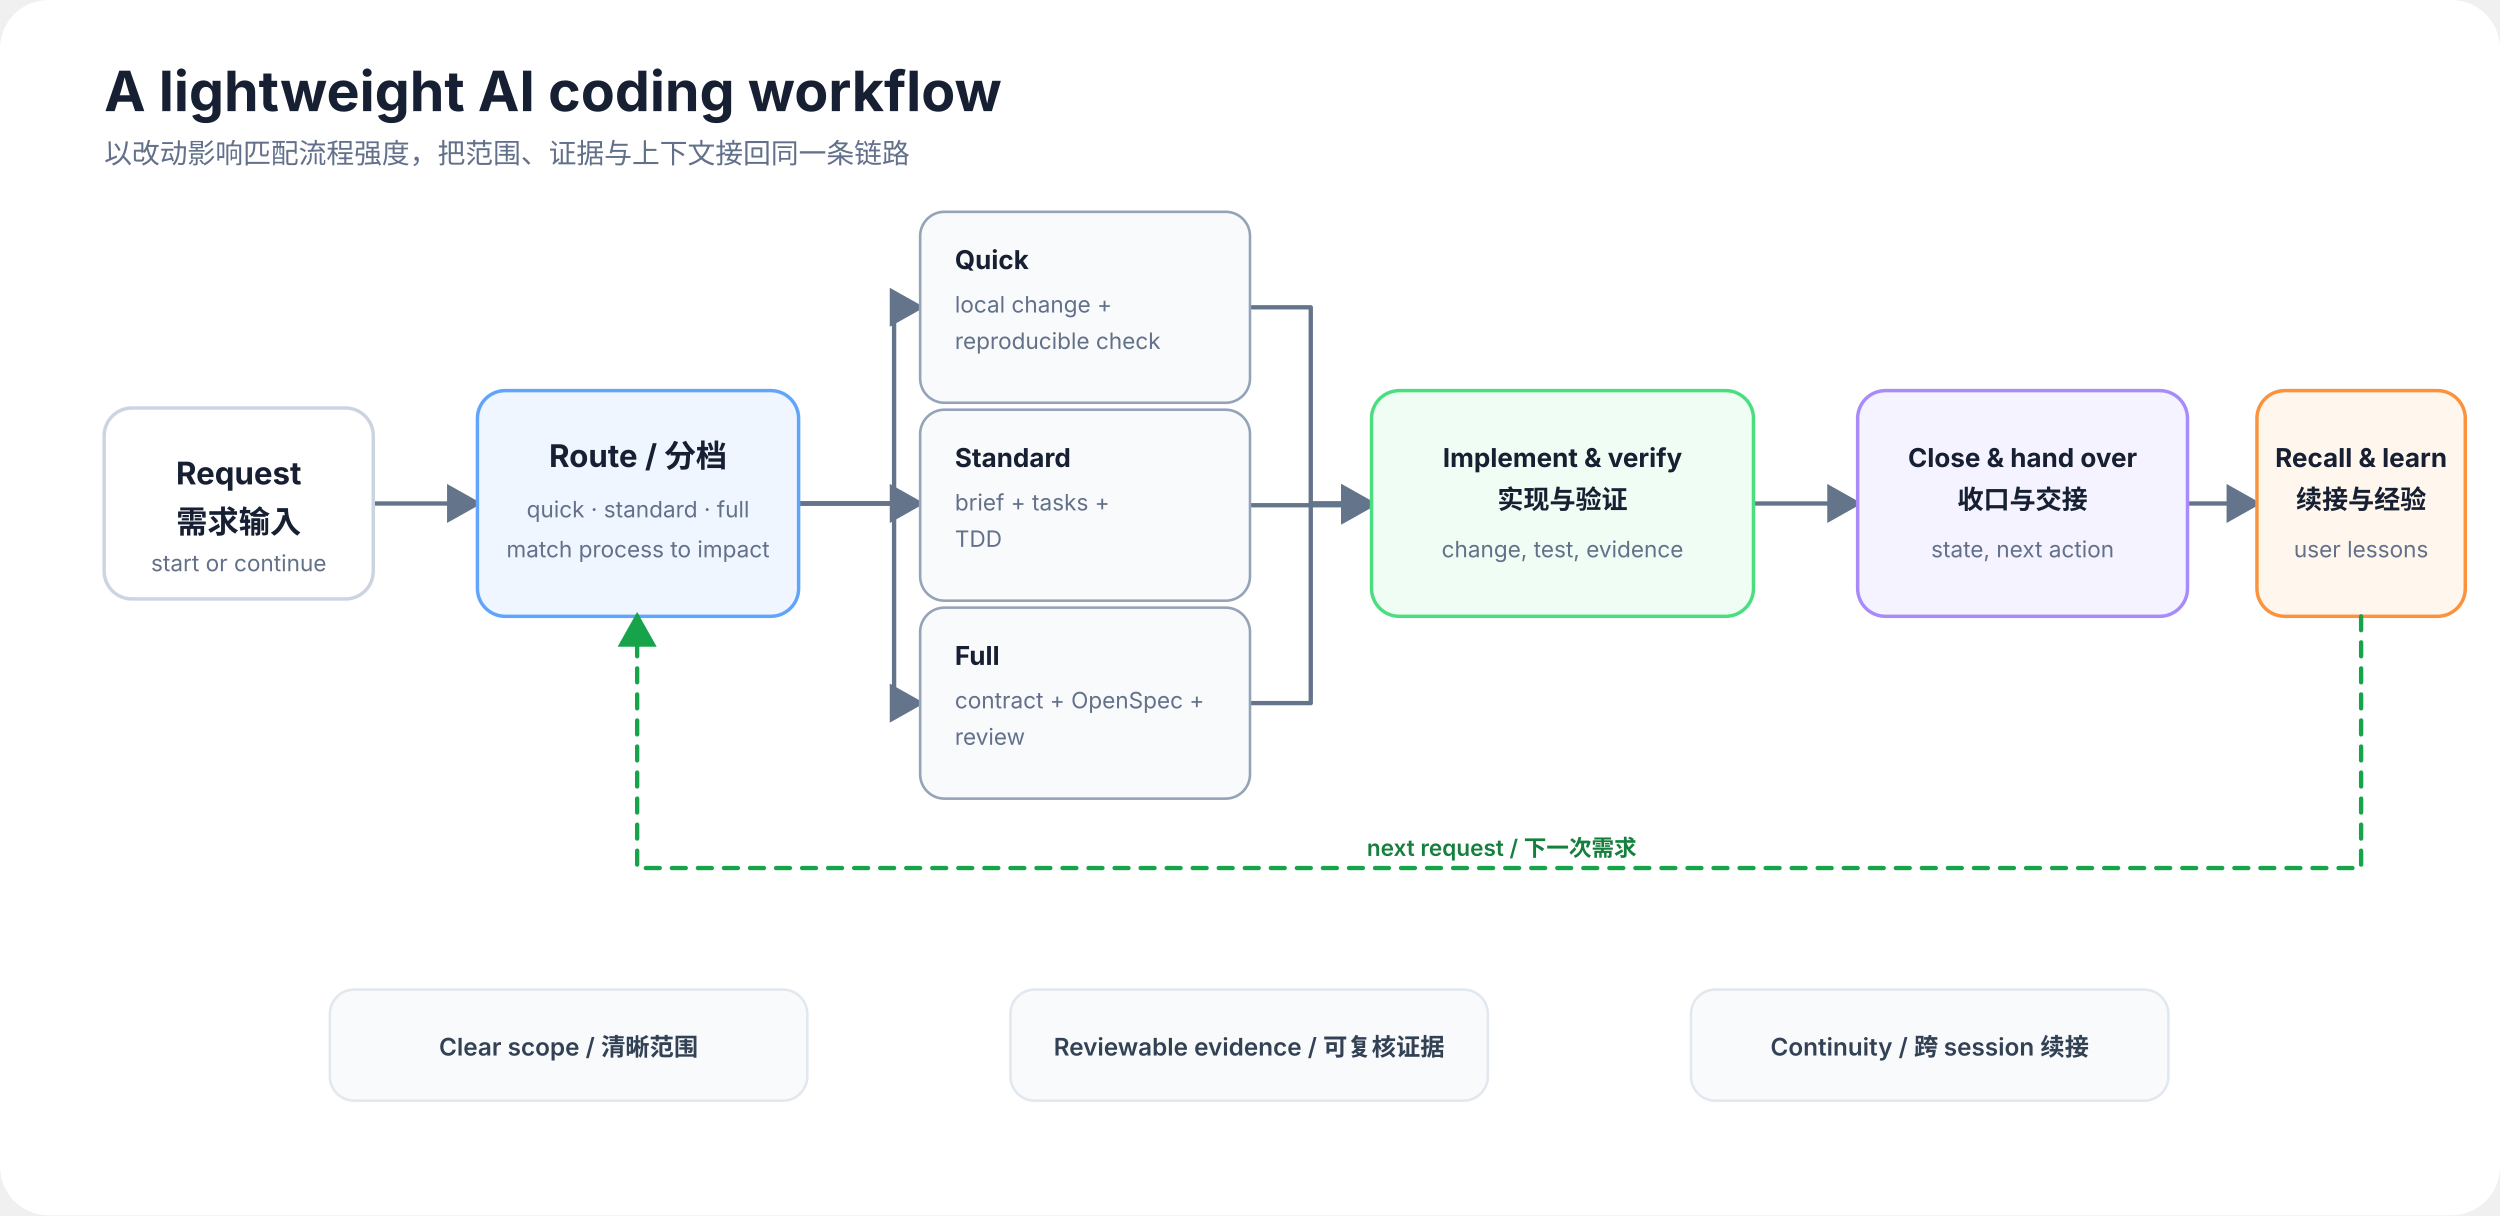
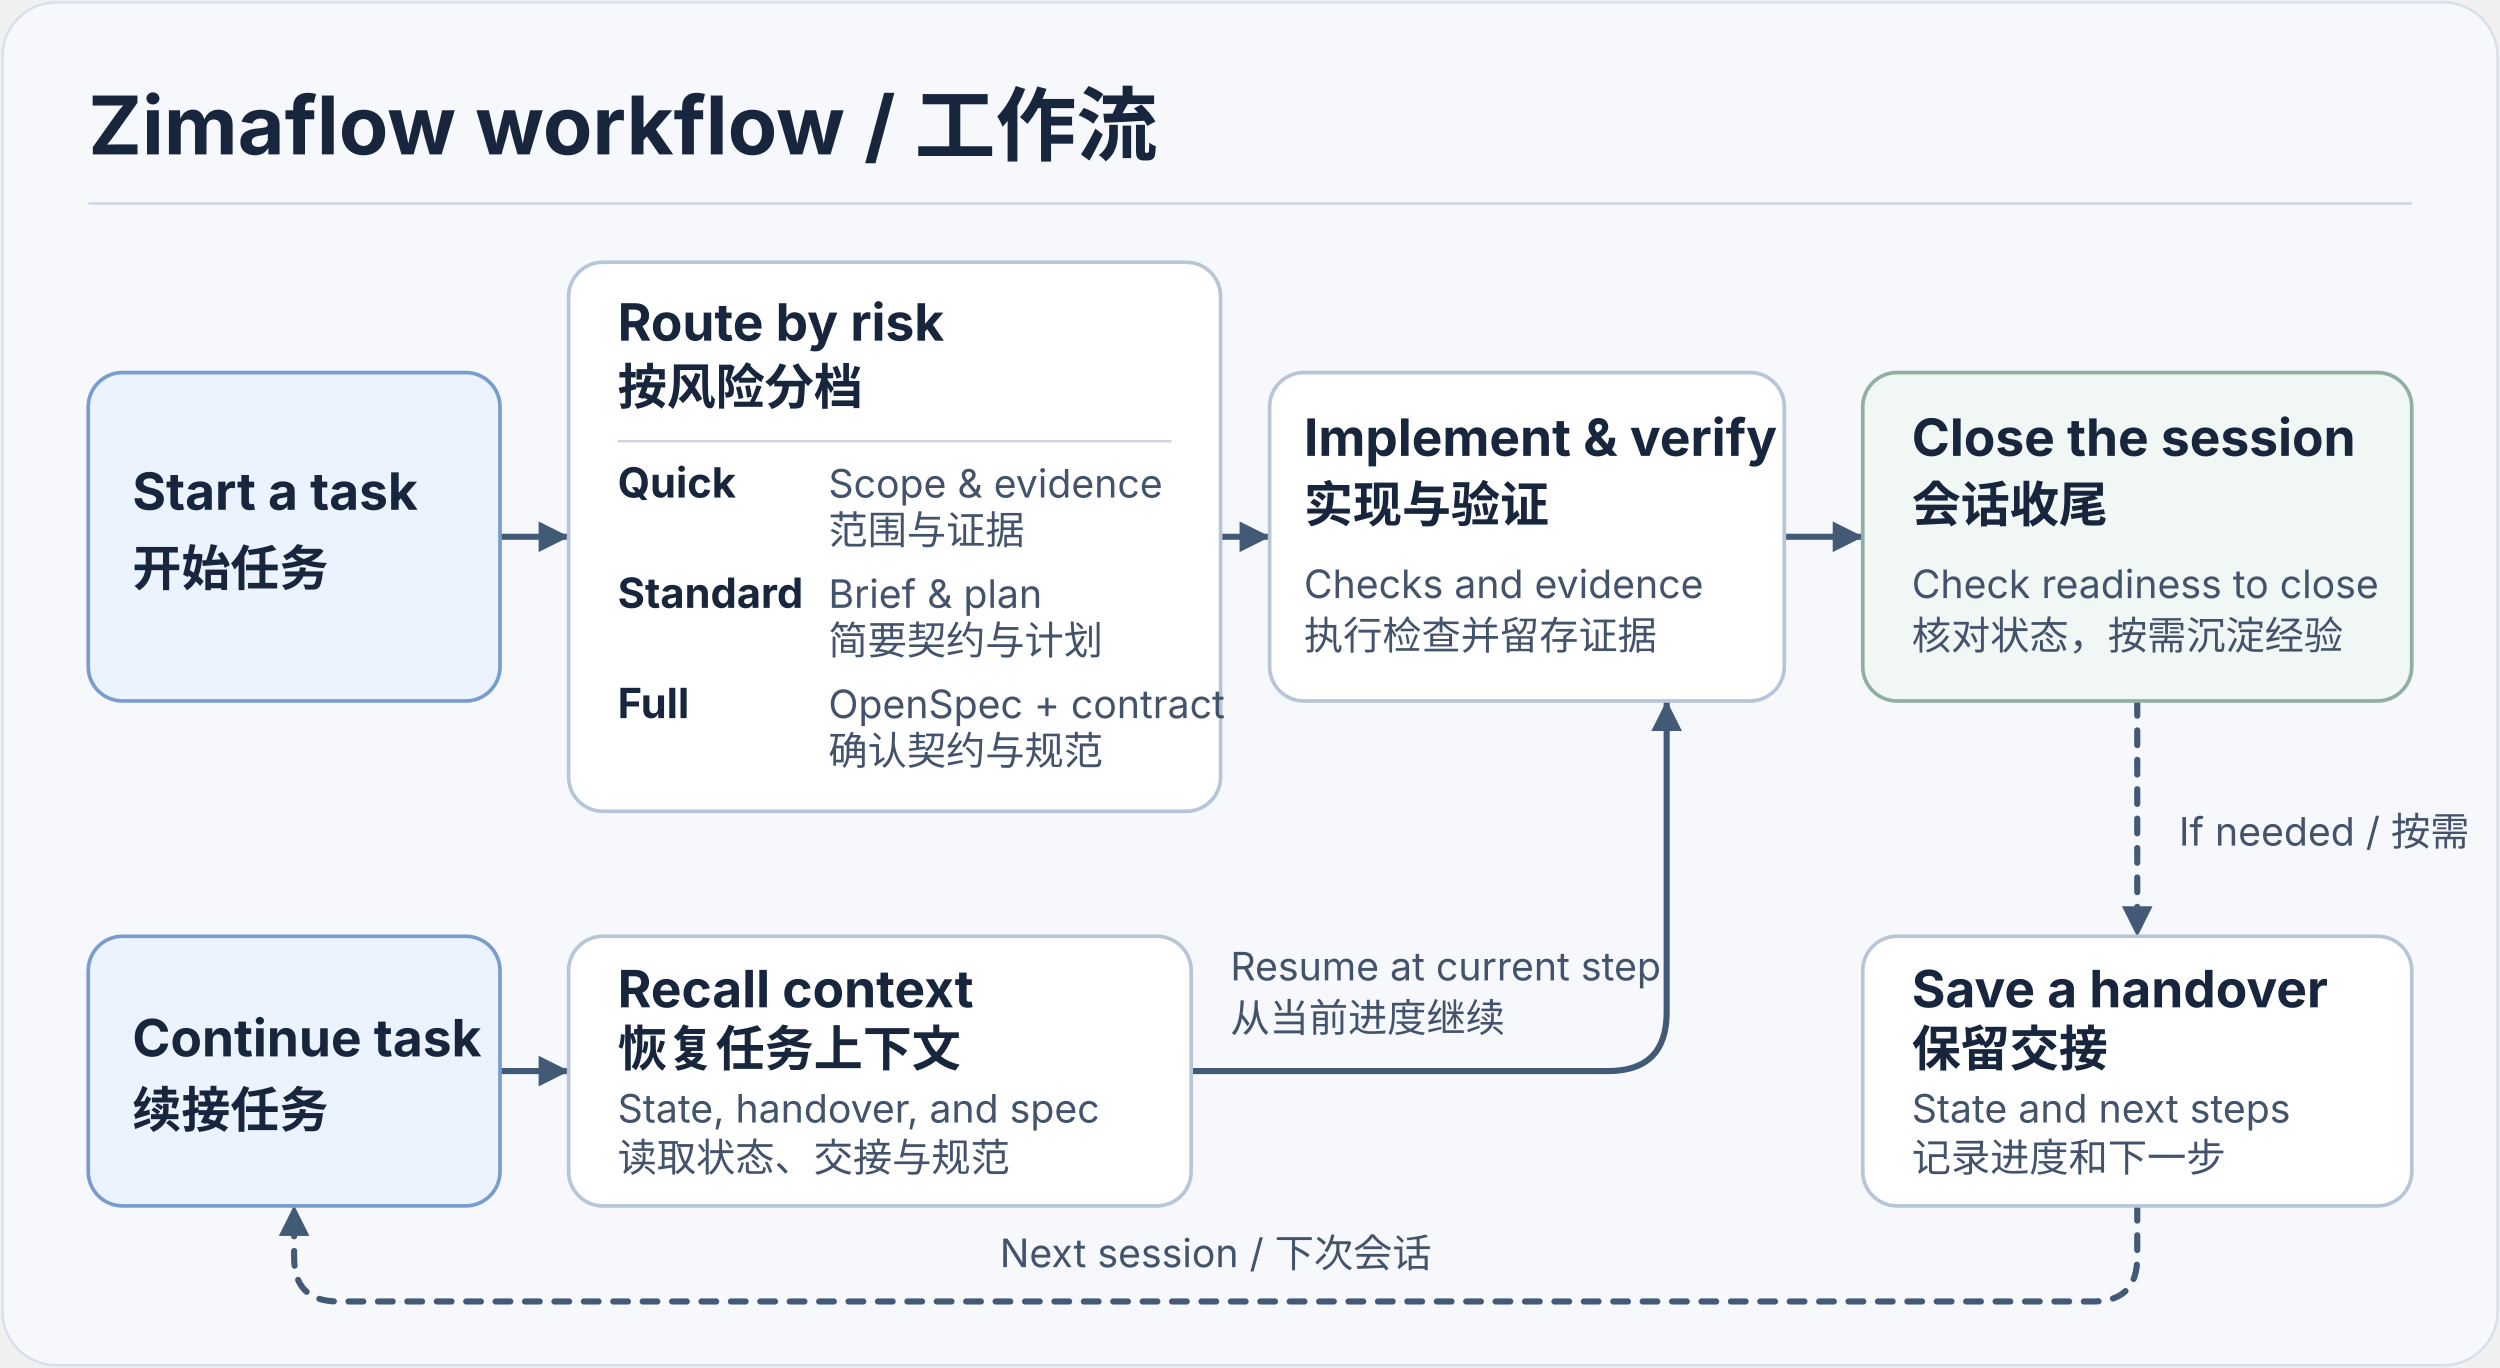
- <svg xmlns="http://www.w3.org/2000/svg" viewBox="0 0 1440 700" role="img" aria-labelledby="title desc">
+ <svg xmlns="http://www.w3.org/2000/svg" viewBox="0 0 1020 558" role="img" aria-labelledby="zimaflow-workflow-title zimaflow-workflow-desc">
  <style>
-     .title { fill: #172033; font: 700 32px -apple-system, BlinkMacSystemFont, "Segoe UI", sans-serif; }
-     .subtitle { fill: #62708a; font: 400 16px -apple-system, BlinkMacSystemFont, "Segoe UI", sans-serif; }
-     .node { fill: #ffffff; stroke: #cbd5e1; stroke-width: 2; }
-     .route { fill: #eff6ff; stroke: #60a5fa; }
-     .implement { fill: #f0fdf4; stroke: #4ade80; }
-     .close { fill: #f5f3ff; stroke: #a78bfa; }
-     .recall { fill: #fff7ed; stroke: #fb923c; }
-     .mode { fill: #f8fafc; stroke: #94a3b8; stroke-width: 1.5; }
-     .label { fill: #172033; font: 700 18px -apple-system, BlinkMacSystemFont, "Segoe UI", sans-serif; }
-     .label-small { fill: #172033; font: 700 15px -apple-system, BlinkMacSystemFont, "Segoe UI", sans-serif; }
-     .detail { fill: #62708a; font: 400 13px -apple-system, BlinkMacSystemFont, "Segoe UI", sans-serif; }
-     .edge { fill: none; stroke: #64748b; stroke-width: 2.5; stroke-linecap: round; stroke-linejoin: round; marker-end: url(#arrow); }
-     .feedback { fill: none; stroke: #16a34a; stroke-width: 2.5; stroke-dasharray: 8 7; stroke-linecap: round; stroke-linejoin: round; marker-end: url(#feedback-arrow); }
-     .feedback-label { fill: #15803d; font: 600 13px -apple-system, BlinkMacSystemFont, "Segoe UI", sans-serif; }
-     .outcome { fill: #f8fafc; stroke: #e2e8f0; stroke-width: 1.5; }
-     .outcome-label { fill: #334155; font: 600 14px -apple-system, BlinkMacSystemFont, "Segoe UI", sans-serif; }
+     text { font-family: -apple-system, BlinkMacSystemFont, "Segoe UI", "PingFang SC", "Microsoft YaHei", sans-serif; fill: #17263d; }
+     .heading { font-size: 33px; font-weight: 700; }
+     .node-title { font-size: 21px; font-weight: 700; }
+     .node-zh { font-size: 20px; font-weight: 600; }
+     .detail { font-size: 16px; fill: #43536c; }
+     .mode { font-size: 17px; font-weight: 700; }
+     .card { fill: #fff; stroke: #b6c5d8; stroke-width: 1.5; }
+     .entry { fill: #ebf3ff; stroke: #789cce; }
+     .close { fill: #f0f7f4; stroke: #8eafa1; }
+     .divider { stroke: #cad5e3; stroke-width: 1; }
+     .arrow { fill: none; stroke: #425a76; stroke-width: 2.5; stroke-linecap: round; stroke-linejoin: round; marker-end: url(#zimaflow-workflow-arrow); }
+     .conditional { stroke-dasharray: 6 6; }
  </style>
  <defs>
-     <marker id="arrow" markerWidth="9" markerHeight="9" refX="7" refY="4.5" orient="auto">
-       <path d="M 0 0 L 8 4.5 L 0 9 z" fill="#64748b" />
-     </marker>
-     <marker id="feedback-arrow" markerWidth="9" markerHeight="9" refX="7" refY="4.5" orient="auto">
-       <path d="M 0 0 L 8 4.5 L 0 9 z" fill="#16a34a" />
+     <marker id="zimaflow-workflow-arrow" viewBox="0 0 10 10" refX="9" refY="5" markerWidth="5" markerHeight="5" orient="auto">
+       <path d="M 0 0 L 10 5 L 0 10 Z" fill="#425a76" />
    </marker>
  </defs>
-   <rect width="1440" height="700" rx="28" fill="#ffffff" />
-   <text class="title" x="60" y="64">A lightweight AI coding workflow</text>
-   <text class="subtitle" x="60" y="94">以改动影响匹配流程强度，把范围、证据与上下文接回同一条链路</text>
-   <path class="edge" d="M 215 290 H 275" />
-   <path class="edge" d="M 460 290 H 515 V 177 H 530" />
-   <path class="edge" d="M 460 290 H 530" />
-   <path class="edge" d="M 460 290 H 515 V 405 H 530" />
-   <path class="edge" d="M 720 177 H 755 V 290 H 790" />
-   <path class="edge" d="M 720 291 H 790" />
-   <path class="edge" d="M 720 405 H 755 V 290 H 790" />
-   <path class="edge" d="M 1010 290 H 1070" />
-   <path class="edge" d="M 1260 290 H 1300" />
-   <rect class="node" x="60" y="235" width="155" height="110" rx="16" />
-   <text class="label" x="137.5" y="279" text-anchor="middle">Request</text>
-   <text class="label" x="137.5" y="307" text-anchor="middle">需求输入</text>
-   <text class="detail" x="137.5" y="329" text-anchor="middle">start or continue</text>
-   <rect class="node route" x="275" y="225" width="185" height="130" rx="16" />
-   <text class="label" x="367.5" y="269" text-anchor="middle">Route / 分档</text>
-   <text class="detail" x="367.5" y="298" text-anchor="middle">quick · standard · full</text>
-   <text class="detail" x="367.5" y="321" text-anchor="middle">match process to impact</text>
-   <rect class="mode" x="530" y="122" width="190" height="110" rx="14" />
-   <text class="label-small" x="550" y="155">Quick</text>
-   <text class="detail" x="550" y="180">local change +</text>
-   <text class="detail" x="550" y="201">reproducible check</text>
-   <rect class="mode" x="530" y="236" width="190" height="110" rx="14" />
-   <text class="label-small" x="550" y="269">Standard</text>
-   <text class="detail" x="550" y="294">brief + tasks +</text>
-   <text class="detail" x="550" y="315">TDD</text>
-   <rect class="mode" x="530" y="350" width="190" height="110" rx="14" />
-   <text class="label-small" x="550" y="383">Full</text>
-   <text class="detail" x="550" y="408">contract + OpenSpec +</text>
-   <text class="detail" x="550" y="429">review</text>
-   <rect class="node implement" x="790" y="225" width="220" height="130" rx="16" />
-   <text class="label-small" x="900" y="269" text-anchor="middle">Implement &amp; verify</text>
-   <text class="label-small" x="900" y="293" text-anchor="middle">实现与验证</text>
-   <text class="detail" x="900" y="321" text-anchor="middle">change, test, evidence</text>
-   <rect class="node close" x="1070" y="225" width="190" height="130" rx="16" />
-   <text class="label-small" x="1165" y="269" text-anchor="middle">Close &amp; hand over</text>
-   <text class="label-small" x="1165" y="293" text-anchor="middle">收口与交接</text>
-   <text class="detail" x="1165" y="321" text-anchor="middle">state, next action</text>
-   <g aria-label="Recall and learn">
-     <rect class="node recall" x="1300" y="225" width="120" height="130" rx="16" />
-     <text class="label-small" x="1360" y="269" text-anchor="middle">Recall &amp; learn</text>
-     <text class="label-small" x="1360" y="293" text-anchor="middle">续接与经验</text>
-     <text class="detail" x="1360" y="321" text-anchor="middle">user lessons</text>
-   </g>
-   <path class="feedback" d="M 1360 355 V 500 H 367 V 355" />
-   <text class="feedback-label" x="865" y="493" text-anchor="middle">next request / 下一次需求</text>
-   <rect class="outcome" x="190" y="570" width="275" height="64" rx="14" />
-   <text class="outcome-label" x="327.5" y="608" text-anchor="middle">Clear scope / 清晰范围</text>
-   <rect class="outcome" x="582" y="570" width="275" height="64" rx="14" />
-   <text class="outcome-label" x="719.5" y="608" text-anchor="middle">Reviewable evidence / 可复核证据</text>
-   <rect class="outcome" x="974" y="570" width="275" height="64" rx="14" />
-   <text class="outcome-label" x="1111.5" y="608" text-anchor="middle">Continuity / 跨 session 续接</text>
+   <rect x="1" y="1" width="1018" height="556" rx="22" fill="#f6f8fc" stroke="#d6dfeb" />
+   <text class="heading" x="36" y="63">Zimaflow workflow / 工作流</text>
+   <line class="divider" x1="36" y1="83" x2="984" y2="83" />
+   <path class="arrow" d="M 204 219 H 231" />
+   <path class="arrow" d="M 498 219 H 517" />
+   <path class="arrow" d="M 728 219 H 759" />
+   <path class="arrow" d="M 204 437 H 231" />
+   <path class="arrow" d="M 486 437 H 656 Q 680 437 680 413 V 287" />
+   <path class="arrow conditional" d="M 872 286 V 381" />
+   <path class="arrow conditional" d="M 872 492 V 513 Q 872 531 854 531 H 138 Q 120 531 120 513 V 493" />
+   <rect class="card entry" x="36" y="152" width="168" height="134" rx="14" />
+   <text class="node-title" x="54" y="208">Start a task</text>
+   <text class="node-zh" x="54" y="239">开始任务</text>
+   <rect class="card" x="232" y="107" width="266" height="224" rx="14" />
+   <text class="node-title" x="252" y="139">Route by risk</text>
+   <text class="node-zh" x="252" y="165">按风险分档</text>
+   <line class="divider" x1="252" y1="180" x2="478" y2="180" />
+   <text class="mode" x="252" y="203">Quick</text>
+   <text class="detail" x="338" y="203">Scope &amp; evidence</text>
+   <text class="detail" x="338" y="222">范围与证据</text>
+   <text class="mode" x="252" y="248">Standard</text>
+   <text class="detail" x="338" y="248">Brief &amp; plan</text>
+   <text class="detail" x="338" y="267">简要契约与计划</text>
+   <text class="mode" x="252" y="293">Full</text>
+   <text class="detail" x="338" y="293">OpenSpec + contract</text>
+   <text class="detail" x="338" y="312">确认契约与规范</text>
+   <rect class="card" x="518" y="152" width="210" height="134" rx="14" />
+   <text class="node-title" x="532" y="186">Implement &amp; verify</text>
+   <text class="node-zh" x="532" y="213">实现与验证</text>
+   <text class="detail" x="532" y="244">Checks and evidence</text>
+   <text class="detail" x="532" y="265">执行检查并留存证据</text>
+   <rect class="card close" x="760" y="152" width="224" height="134" rx="14" />
+   <text class="node-title" x="780" y="186">Close the session</text>
+   <text class="node-zh" x="780" y="213">会话收尾</text>
+   <text class="detail" x="780" y="244">Check readiness to close</text>
+   <text class="detail" x="780" y="265">核对状态，按需沉淀经验</text>
+   <rect class="card entry" x="36" y="382" width="168" height="110" rx="14" />
+   <text class="node-title" x="54" y="431">Continue task</text>
+   <text class="node-zh" x="54" y="460">续接任务</text>
+   <rect class="card" x="232" y="382" width="254" height="110" rx="14" />
+   <text class="node-title" x="252" y="411">Recall context</text>
+   <text class="node-zh" x="252" y="435">恢复任务上下文</text>
+   <text class="detail" x="252" y="458">State, handover, and spec</text>
+   <text class="detail" x="252" y="478">读取状态、交接与规范</text>
+   <text class="detail" x="502" y="400">Resume at current step</text>
+   <text class="detail" x="502" y="421">从当前进度继续</text>
+   <text class="detail" x="889" y="345">If needed / 按需</text>
+   <rect class="card" x="760" y="382" width="224" height="110" rx="14" />
+   <text class="node-title" x="780" y="411">Save a handover</text>
+   <text class="node-zh" x="780" y="435">保留交接</text>
+   <text class="detail" x="780" y="458">State and next steps</text>
+   <text class="detail" x="780" y="478">记录进度和下一步</text>
+   <text class="detail" x="496" y="517" text-anchor="middle">Next session / 下次会话</text>
</svg>
